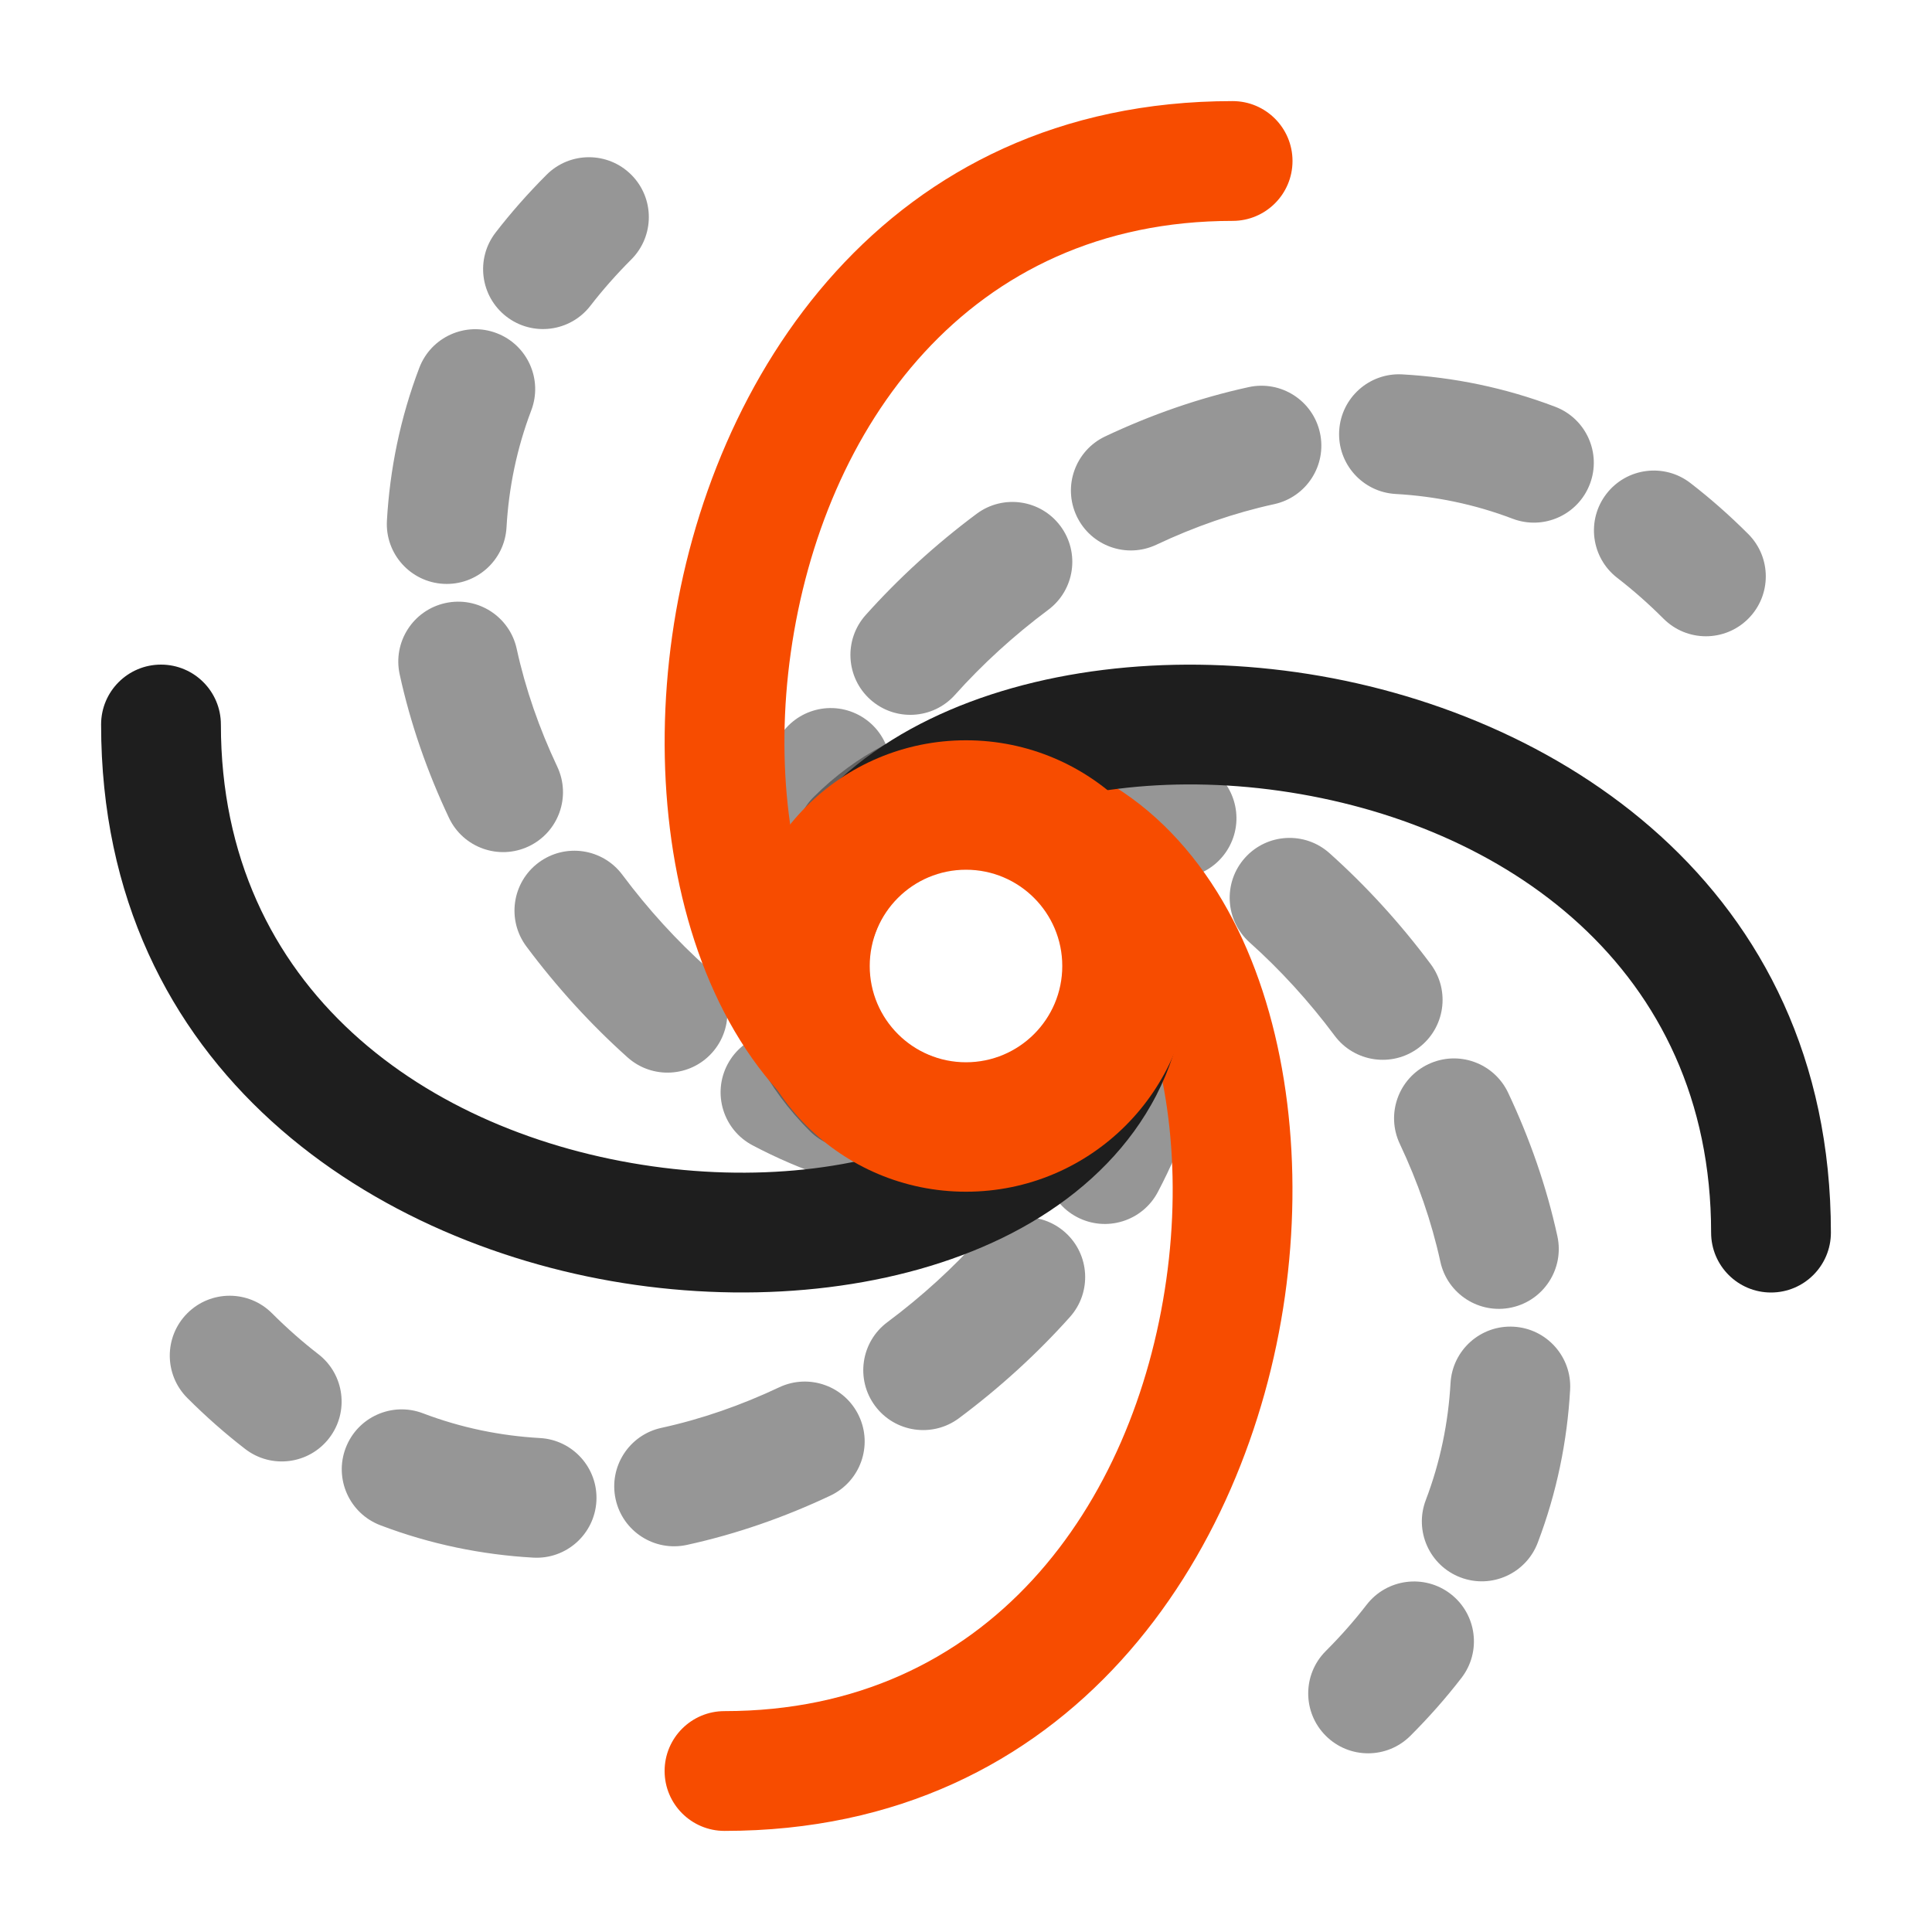
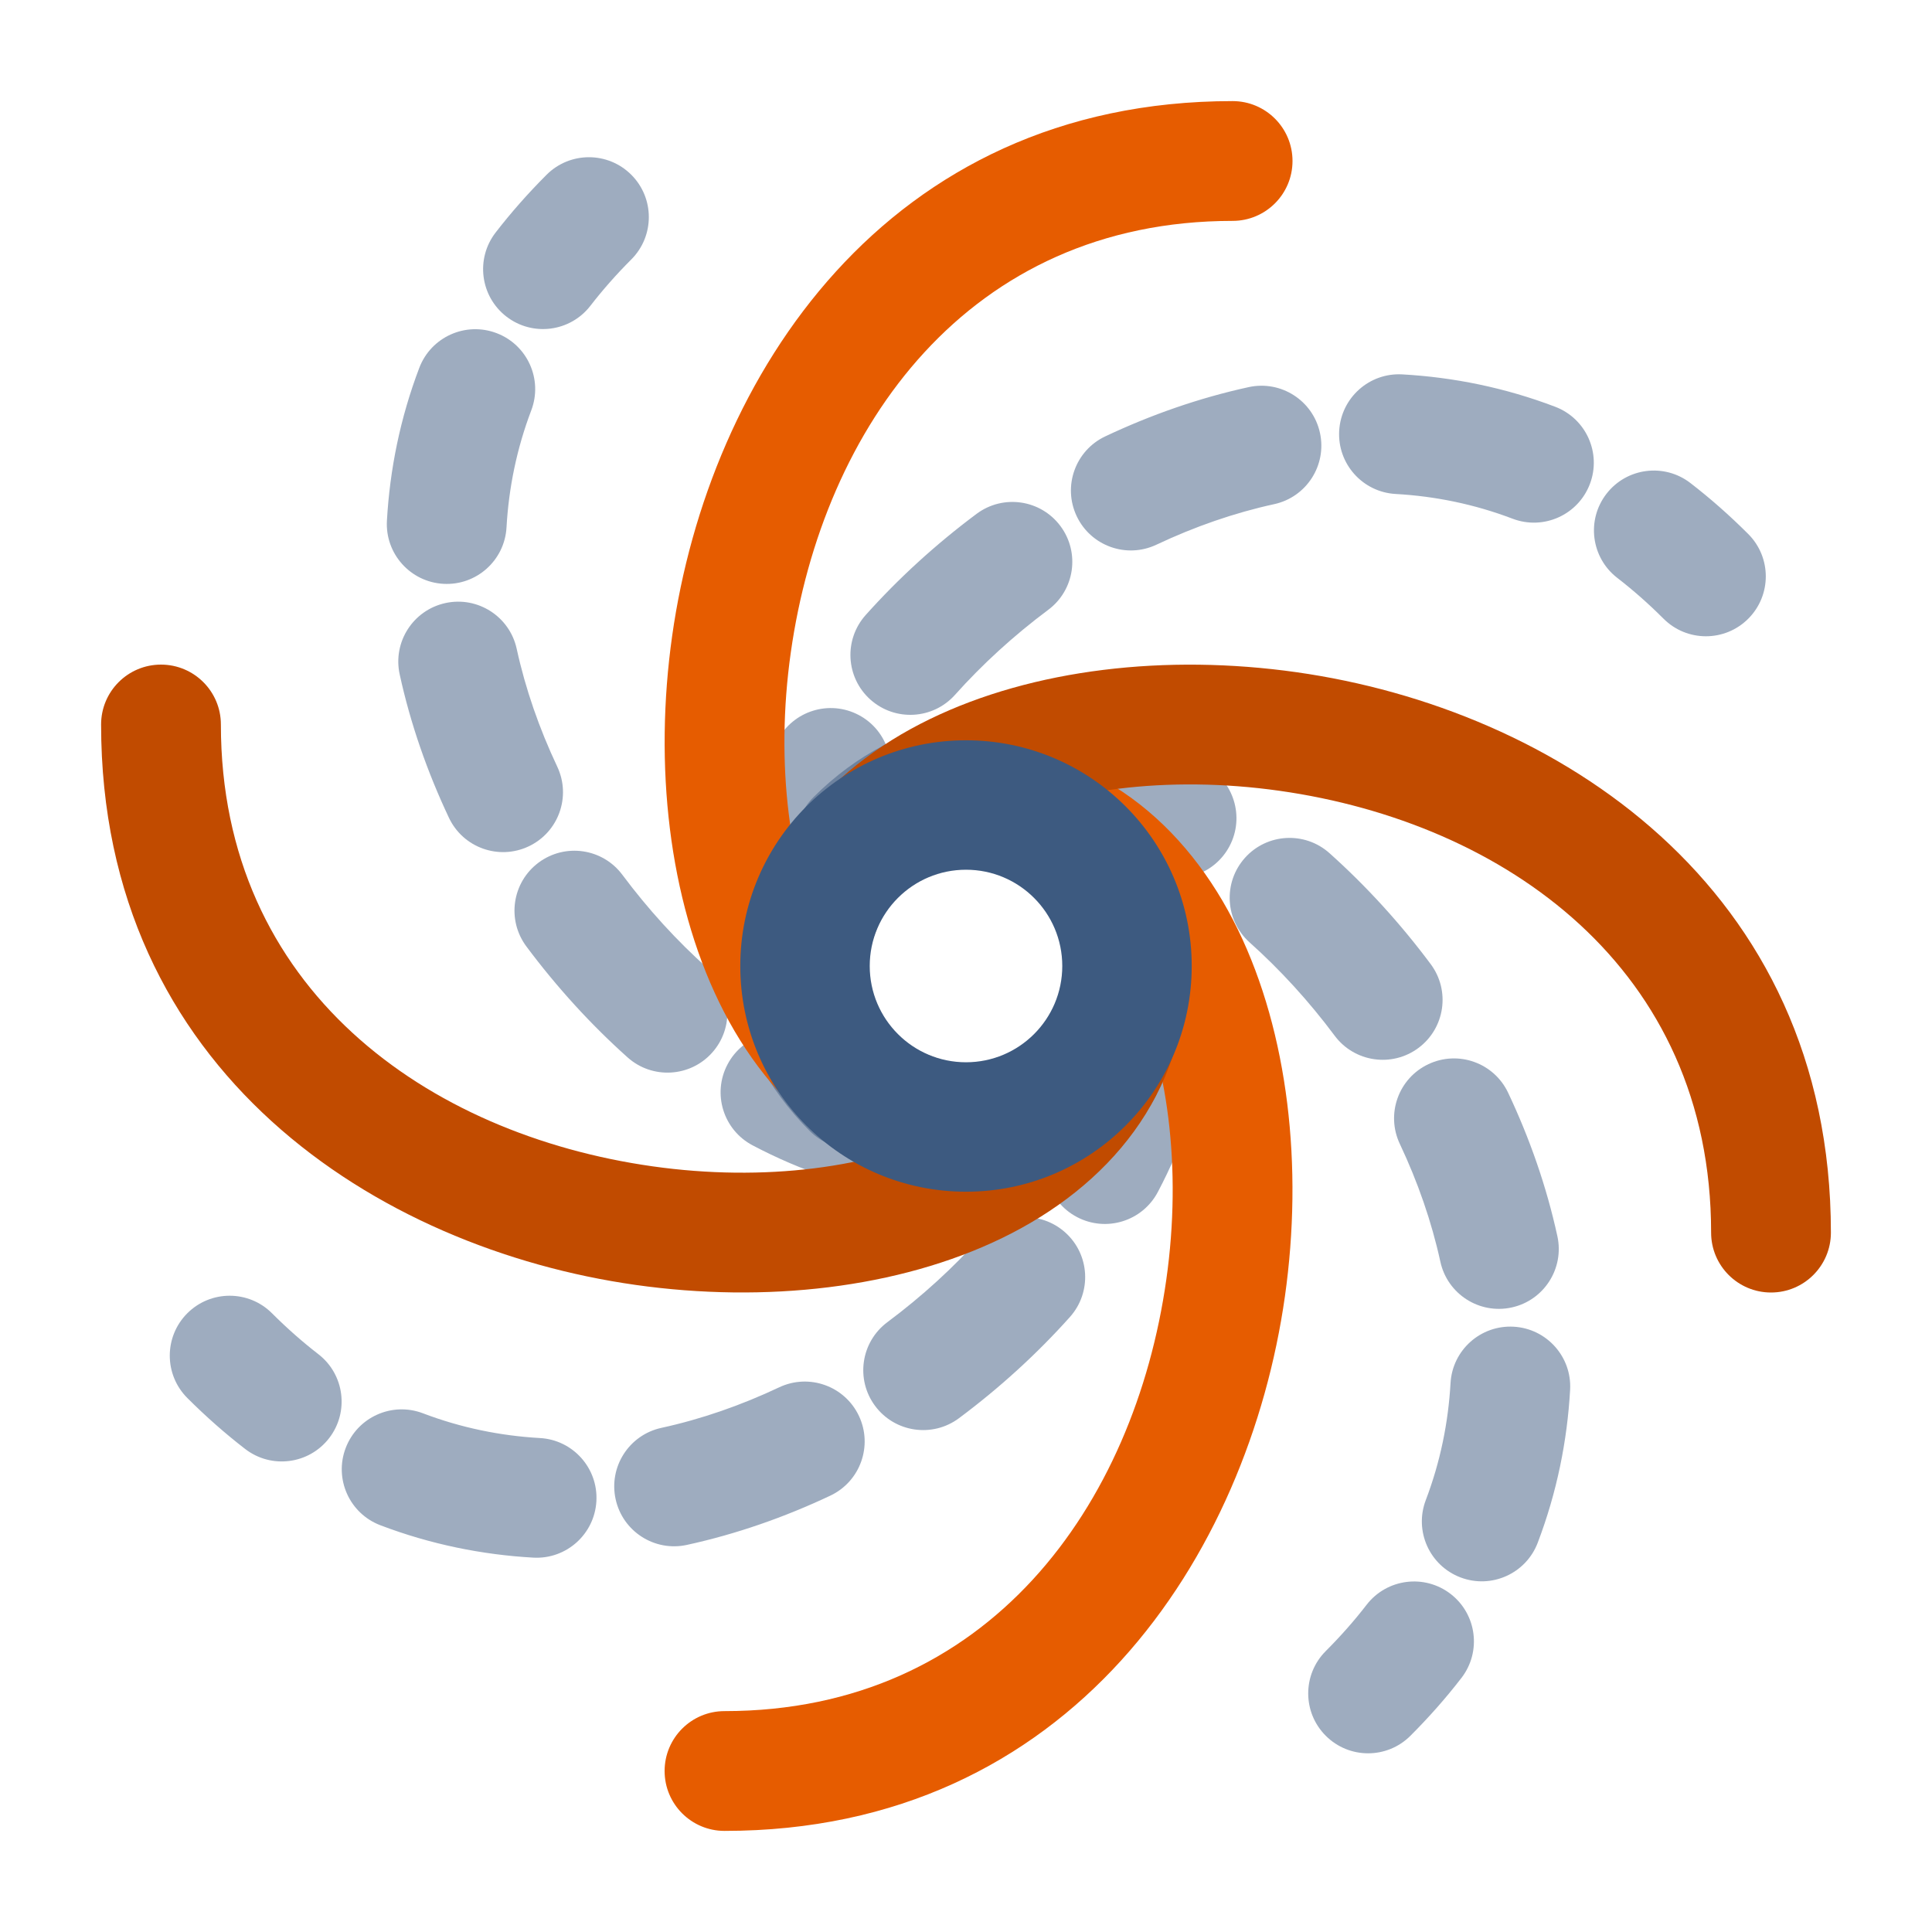
<svg xmlns="http://www.w3.org/2000/svg" width="100" height="100" viewBox="0 0 100 100" fill="none">
-   <path opacity="0.5" fill-rule="evenodd" clip-rule="evenodd" d="M51.049 39.797C51.242 38.096 52.777 36.873 54.478 37.065C57.16 37.369 59.825 38.28 62.343 39.608C63.858 40.406 64.439 42.281 63.641 43.795C62.842 45.31 60.967 45.891 59.453 45.093C57.476 44.051 55.552 43.426 53.781 43.226C52.08 43.033 50.857 41.498 51.049 39.797ZM49.917 39.897C50.709 41.415 50.12 43.287 48.601 44.079C47.873 44.458 47.164 44.971 46.488 45.648C45.277 46.858 43.314 46.858 42.103 45.647C40.893 44.437 40.893 42.474 42.104 41.263C43.211 40.157 44.428 39.262 45.735 38.581C47.253 37.789 49.126 38.379 49.917 39.897ZM64.437 44.403C65.578 43.127 67.538 43.018 68.814 44.159C70.707 45.852 72.476 47.787 74.053 49.903C75.076 51.275 74.793 53.218 73.42 54.241C72.047 55.264 70.105 54.98 69.082 53.608C67.748 51.818 66.258 50.191 64.681 48.781C63.405 47.639 63.296 45.679 64.437 44.403ZM73.934 55.081C75.482 54.35 77.33 55.012 78.061 56.561C79.174 58.919 80.049 61.412 80.61 63.986C80.975 65.658 79.915 67.31 78.242 67.675C76.569 68.04 74.917 66.979 74.553 65.306C74.099 63.228 73.384 61.178 72.454 59.207C71.723 57.659 72.386 55.811 73.934 55.081ZM78.349 68.67C80.059 68.767 81.366 70.231 81.269 71.94C81.119 74.586 80.584 77.245 79.593 79.851C78.984 81.451 77.193 82.255 75.593 81.646C73.993 81.037 73.189 79.246 73.798 77.646C74.552 75.664 74.963 73.633 75.079 71.59C75.176 69.88 76.64 68.573 78.349 68.67ZM75.085 82.503C76.44 83.55 76.69 85.496 75.643 86.851C74.852 87.876 73.973 88.875 73.004 89.843C71.794 91.054 69.831 91.054 68.621 89.843C67.41 88.633 67.41 86.67 68.621 85.459C69.408 84.672 70.111 83.871 70.736 83.062C71.783 81.707 73.73 81.457 75.085 82.503Z" fill="#2D2D2D" />
-   <path opacity="0.5" fill-rule="evenodd" clip-rule="evenodd" d="M32.676 9.046C33.886 10.256 33.886 12.219 32.675 13.43C31.888 14.217 31.185 15.018 30.559 15.827C29.512 17.182 27.566 17.432 26.211 16.386C24.856 15.339 24.606 13.392 25.652 12.037C26.444 11.012 27.323 10.014 28.291 9.045C29.502 7.835 31.465 7.835 32.676 9.046ZM25.703 17.243C27.303 17.851 28.107 19.642 27.498 21.242C26.744 23.225 26.333 25.256 26.217 27.299C26.121 29.008 24.657 30.316 22.947 30.219C21.238 30.122 19.93 28.658 20.027 26.949C20.177 24.303 20.712 21.644 21.703 19.038C22.312 17.438 24.103 16.634 25.703 17.243ZM23.055 31.214C24.727 30.849 26.379 31.91 26.744 33.582C27.198 35.661 27.913 37.711 28.843 39.681C29.574 41.23 28.912 43.077 27.363 43.808C25.815 44.539 23.967 43.876 23.237 42.328C22.123 39.97 21.248 37.477 20.687 34.904C20.322 33.231 21.382 31.579 23.055 31.214ZM27.877 44.648C29.25 43.625 31.192 43.908 32.215 45.281C33.55 47.071 35.039 48.698 36.616 50.109C37.892 51.25 38.001 53.21 36.86 54.486C35.719 55.762 33.759 55.871 32.483 54.73C30.59 53.037 28.821 51.101 27.244 48.986C26.221 47.613 26.505 45.671 27.877 44.648ZM59.192 53.241C60.403 54.451 60.403 56.414 59.192 57.625C58.086 58.732 56.869 59.627 55.562 60.308C54.044 61.1 52.171 60.511 51.38 58.993C50.588 57.475 51.176 55.603 52.695 54.811C53.422 54.432 54.131 53.918 54.808 53.242C56.018 52.031 57.981 52.031 59.192 53.241ZM37.656 55.094C38.455 53.579 40.33 52.998 41.844 53.797C43.821 54.839 45.745 55.464 47.516 55.664C49.217 55.857 50.44 57.392 50.247 59.093C50.055 60.794 48.519 62.017 46.818 61.825C44.137 61.521 41.472 60.609 38.953 59.282C37.438 58.483 36.858 56.608 37.656 55.094Z" fill="#2D2D2D" />
-   <path opacity="0.5" fill-rule="evenodd" clip-rule="evenodd" d="M69.316 22.298C69.413 20.588 70.877 19.281 72.586 19.378C75.232 19.527 77.891 20.062 80.497 21.054C82.097 21.663 82.901 23.453 82.292 25.053C81.683 26.654 79.893 27.457 78.293 26.849C76.31 26.094 74.279 25.683 72.236 25.568C70.527 25.471 69.219 24.007 69.316 22.298ZM68.321 22.405C68.686 24.078 67.626 25.73 65.953 26.095C63.875 26.548 61.825 27.264 59.855 28.194C58.306 28.925 56.459 28.262 55.728 26.714C54.997 25.166 55.659 23.318 57.208 22.587C59.566 21.474 62.059 20.598 64.632 20.037C66.305 19.672 67.957 20.732 68.321 22.405ZM83.149 25.561C84.195 24.206 86.142 23.956 87.497 25.003C88.522 25.794 89.521 26.673 90.489 27.641C91.7 28.852 91.7 30.815 90.489 32.025C89.279 33.236 87.316 33.236 86.105 32.025C85.318 31.238 84.517 30.535 83.708 29.91C82.353 28.863 82.103 26.916 83.149 25.561ZM54.888 27.228C55.911 28.601 55.628 30.543 54.255 31.566C52.466 32.9 50.839 34.39 49.429 35.967C48.287 37.243 46.328 37.352 45.051 36.211C43.775 35.07 43.666 33.11 44.807 31.834C46.5 29.941 48.435 28.172 50.55 26.595C51.923 25.572 53.865 25.855 54.888 27.228ZM44.444 37.007C45.958 37.805 46.539 39.68 45.741 41.195C44.699 43.172 44.075 45.096 43.874 46.866C43.681 48.568 42.146 49.791 40.445 49.598C38.744 49.405 37.521 47.87 37.713 46.169C38.017 43.488 38.929 40.823 40.256 38.304C41.054 36.789 42.929 36.209 44.444 37.007ZM40.545 50.73C42.063 49.938 43.935 50.527 44.727 52.045C45.107 52.772 45.62 53.481 46.297 54.157C47.508 55.368 47.508 57.33 46.298 58.541C45.088 59.752 43.125 59.753 41.914 58.543C40.807 57.436 39.912 56.219 39.23 54.912C38.438 53.394 39.027 51.522 40.545 50.73Z" fill="#2D2D2D" />
-   <path opacity="0.5" fill-rule="evenodd" clip-rule="evenodd" d="M53.891 41.458C55.102 40.247 57.065 40.247 58.275 41.458C59.382 42.565 60.277 43.782 60.958 45.089C61.75 46.607 61.161 48.48 59.642 49.271C58.124 50.062 56.252 49.473 55.461 47.955C55.081 47.228 54.568 46.519 53.891 45.842C52.681 44.631 52.681 42.669 53.891 41.458ZM59.742 50.403C61.443 50.596 62.666 52.131 62.474 53.832C62.17 56.514 61.258 59.179 59.93 61.697C59.132 63.212 57.257 63.792 55.743 62.994C54.228 62.196 53.647 60.321 54.446 58.806C55.488 56.829 56.112 54.905 56.313 53.135C56.506 51.433 58.041 50.21 59.742 50.403ZM55.135 63.79C56.411 64.931 56.52 66.891 55.379 68.168C53.686 70.061 51.751 71.83 49.636 73.406C48.263 74.429 46.321 74.146 45.297 72.773C44.274 71.4 44.558 69.458 45.931 68.435C47.72 67.101 49.348 65.611 50.758 64.035C51.899 62.758 53.859 62.649 55.135 63.79ZM9.695 67.975C10.906 66.764 12.869 66.764 14.079 67.975C14.867 68.762 15.667 69.465 16.477 70.091C17.832 71.137 18.082 73.084 17.036 74.439C15.989 75.794 14.043 76.044 12.688 74.997C11.662 74.206 10.664 73.327 9.695 72.359C8.485 71.148 8.485 69.185 9.695 67.975ZM44.458 73.287C45.189 74.835 44.526 76.683 42.978 77.414C40.62 78.527 38.126 79.403 35.553 79.964C33.88 80.329 32.229 79.268 31.864 77.596C31.499 75.923 32.559 74.271 34.232 73.906C36.311 73.453 38.361 72.737 40.331 71.807C41.879 71.076 43.727 71.739 44.458 73.287ZM17.893 74.947C18.502 73.347 20.292 72.543 21.892 73.152C23.875 73.906 25.906 74.317 27.949 74.433C29.659 74.529 30.966 75.994 30.869 77.703C30.772 79.412 29.308 80.72 27.599 80.623C24.953 80.473 22.294 79.938 19.688 78.947C18.087 78.338 17.284 76.547 17.893 74.947Z" fill="#2D2D2D" />
-   <path fill-rule="evenodd" clip-rule="evenodd" d="M58.501 50.834C56.589 46.9 53.708 44.767 50 44.767C48.288 44.767 46.9 43.379 46.9 41.667C46.9 39.955 48.288 38.567 50 38.567C56.708 38.567 61.432 42.683 64.077 48.124C66.684 53.487 67.458 60.387 66.507 67.102C64.614 80.465 55.465 94.767 37.5 94.767C35.788 94.767 34.4 93.379 34.4 91.667C34.4 89.955 35.788 88.567 37.5 88.567C51.201 88.567 58.72 77.868 60.368 66.232C61.188 60.446 60.451 54.847 58.501 50.834Z" fill="#F74C00" />
-   <path fill-rule="evenodd" clip-rule="evenodd" d="M42.799 49.166C44.712 53.1 47.592 55.233 51.3 55.233C53.012 55.233 54.4 56.621 54.4 58.333C54.4 60.045 53.012 61.433 51.3 61.433C44.592 61.433 39.868 57.317 37.223 51.876C34.616 46.513 33.842 39.613 34.793 32.898C36.686 19.535 45.834 5.233 63.8 5.233C65.512 5.233 66.9 6.621 66.9 8.333C66.9 10.045 65.512 11.433 63.8 11.433C50.099 11.433 42.58 22.132 40.932 33.768C40.112 39.554 40.849 45.153 42.799 49.166Z" fill="#F74C00" />
-   <path fill-rule="evenodd" clip-rule="evenodd" d="M50.834 42.799C46.9 44.712 44.767 47.592 44.767 51.3C44.767 53.012 43.379 54.4 41.667 54.4C39.955 54.4 38.567 53.012 38.567 51.3C38.567 44.592 42.683 39.868 48.124 37.223C53.487 34.616 60.387 33.842 67.102 34.793C80.465 36.686 94.767 45.834 94.767 63.8C94.767 65.512 93.379 66.9 91.667 66.9C89.955 66.9 88.567 65.512 88.567 63.8C88.567 50.099 77.868 42.58 66.232 40.932C60.446 40.112 54.847 40.849 50.834 42.799Z" fill="#1E1E1E" />
-   <path fill-rule="evenodd" clip-rule="evenodd" d="M8.333 34.4C10.045 34.4 11.433 35.788 11.433 37.5C11.433 51.201 22.132 58.72 33.768 60.368C39.554 61.188 45.153 60.451 49.166 58.501C53.1 56.589 55.233 53.708 55.233 50C55.233 48.288 56.621 46.9 58.333 46.9C60.045 46.9 61.433 48.288 61.433 50C61.433 56.708 57.317 61.432 51.876 64.077C46.513 66.684 39.613 67.458 32.898 66.507C19.535 64.614 5.233 55.465 5.233 37.5C5.233 35.788 6.621 34.4 8.333 34.4Z" fill="#1E1E1E" />
-   <path fill-rule="evenodd" clip-rule="evenodd" d="M50 45.017C47.248 45.017 45.017 47.248 45.017 50C45.017 52.752 47.248 54.983 50 54.983C52.752 54.983 54.983 52.752 54.983 50C54.983 47.248 52.752 45.017 50 45.017ZM38.317 50C38.317 43.547 43.547 38.317 50 38.317C56.453 38.317 61.683 43.547 61.683 50C61.683 56.453 56.453 61.683 50 61.683C43.547 61.683 38.317 56.453 38.317 50Z" fill="#F74C00" />
+   <path opacity="0.5" fill-rule="evenodd" clip-rule="evenodd" d="M51.049 39.797C51.242 38.096 52.777 36.873 54.478 37.065C57.16 37.369 59.825 38.28 62.343 39.608C63.858 40.406 64.439 42.281 63.641 43.795C62.842 45.31 60.967 45.891 59.453 45.093C57.476 44.051 55.552 43.426 53.781 43.226C52.08 43.033 50.857 41.498 51.049 39.797ZM49.917 39.897C50.709 41.415 50.12 43.287 48.601 44.079C47.873 44.458 47.164 44.971 46.488 45.648C45.277 46.858 43.314 46.858 42.103 45.647C40.893 44.437 40.893 42.474 42.104 41.263C43.211 40.157 44.428 39.262 45.735 38.581C47.253 37.789 49.126 38.379 49.917 39.897ZM64.437 44.403C65.578 43.127 67.538 43.018 68.814 44.159C70.707 45.852 72.476 47.787 74.053 49.903C75.076 51.275 74.793 53.218 73.42 54.241C72.047 55.264 70.105 54.98 69.082 53.608C67.748 51.818 66.258 50.191 64.681 48.781C63.405 47.639 63.296 45.679 64.437 44.403ZM73.934 55.081C75.482 54.35 77.33 55.012 78.061 56.561C79.174 58.919 80.049 61.412 80.61 63.986C80.975 65.658 79.915 67.31 78.242 67.675C76.569 68.04 74.917 66.979 74.553 65.306C74.099 63.228 73.384 61.178 72.454 59.207C71.723 57.659 72.386 55.811 73.934 55.081ZM78.349 68.67C80.059 68.767 81.366 70.231 81.269 71.94C81.119 74.586 80.584 77.245 79.593 79.851C78.984 81.451 77.193 82.255 75.593 81.646C73.993 81.037 73.189 79.246 73.798 77.646C74.552 75.664 74.963 73.633 75.079 71.59C75.176 69.88 76.64 68.573 78.349 68.67ZM75.085 82.503C76.44 83.55 76.69 85.496 75.643 86.851C74.852 87.876 73.973 88.875 73.004 89.843C71.794 91.054 69.831 91.054 68.621 89.843C67.41 88.633 67.41 86.67 68.621 85.459C69.408 84.672 70.111 83.871 70.736 83.062C71.783 81.707 73.73 81.457 75.085 82.503Z" fill="#3D5A80" />
+   <path opacity="0.5" fill-rule="evenodd" clip-rule="evenodd" d="M32.676 9.046C33.886 10.256 33.886 12.219 32.675 13.43C31.888 14.217 31.185 15.018 30.559 15.827C29.512 17.182 27.566 17.432 26.211 16.386C24.856 15.339 24.606 13.392 25.652 12.037C26.444 11.012 27.323 10.014 28.291 9.045C29.502 7.835 31.465 7.835 32.676 9.046ZM25.703 17.243C27.303 17.851 28.107 19.642 27.498 21.242C26.744 23.225 26.333 25.256 26.217 27.299C26.121 29.008 24.657 30.316 22.947 30.219C21.238 30.122 19.93 28.658 20.027 26.949C20.177 24.303 20.712 21.644 21.703 19.038C22.312 17.438 24.103 16.634 25.703 17.243ZM23.055 31.214C24.727 30.849 26.379 31.91 26.744 33.582C27.198 35.661 27.913 37.711 28.843 39.681C29.574 41.23 28.912 43.077 27.363 43.808C25.815 44.539 23.967 43.876 23.237 42.328C22.123 39.97 21.248 37.477 20.687 34.904C20.322 33.231 21.382 31.579 23.055 31.214ZM27.877 44.648C29.25 43.625 31.192 43.908 32.215 45.281C33.55 47.071 35.039 48.698 36.616 50.109C37.892 51.25 38.001 53.21 36.86 54.486C35.719 55.762 33.759 55.871 32.483 54.73C30.59 53.037 28.821 51.101 27.244 48.986C26.221 47.613 26.505 45.671 27.877 44.648ZM59.192 53.241C60.403 54.451 60.403 56.414 59.192 57.625C58.086 58.732 56.869 59.627 55.562 60.308C54.044 61.1 52.171 60.511 51.38 58.993C50.588 57.475 51.176 55.603 52.695 54.811C53.422 54.432 54.131 53.918 54.808 53.242C56.018 52.031 57.981 52.031 59.192 53.241ZM37.656 55.094C38.455 53.579 40.33 52.998 41.844 53.797C43.821 54.839 45.745 55.464 47.516 55.664C49.217 55.857 50.44 57.392 50.247 59.093C50.055 60.794 48.519 62.017 46.818 61.825C44.137 61.521 41.472 60.609 38.953 59.282C37.438 58.483 36.858 56.608 37.656 55.094Z" fill="#3D5A80" />
+   <path opacity="0.5" fill-rule="evenodd" clip-rule="evenodd" d="M69.316 22.298C69.413 20.588 70.877 19.281 72.586 19.378C75.232 19.527 77.891 20.062 80.497 21.054C82.097 21.663 82.901 23.453 82.292 25.053C81.683 26.654 79.893 27.457 78.293 26.849C76.31 26.094 74.279 25.683 72.236 25.568C70.527 25.471 69.219 24.007 69.316 22.298ZM68.321 22.405C68.686 24.078 67.626 25.73 65.953 26.095C63.875 26.548 61.825 27.264 59.855 28.194C58.306 28.925 56.459 28.262 55.728 26.714C54.997 25.166 55.659 23.318 57.208 22.587C59.566 21.474 62.059 20.598 64.632 20.037C66.305 19.672 67.957 20.732 68.321 22.405ZM83.149 25.561C84.195 24.206 86.142 23.956 87.497 25.003C88.522 25.794 89.521 26.673 90.489 27.641C91.7 28.852 91.7 30.815 90.489 32.025C89.279 33.236 87.316 33.236 86.105 32.025C85.318 31.238 84.517 30.535 83.708 29.91C82.353 28.863 82.103 26.916 83.149 25.561ZM54.888 27.228C55.911 28.601 55.628 30.543 54.255 31.566C52.466 32.9 50.839 34.39 49.429 35.967C48.287 37.243 46.328 37.352 45.051 36.211C43.775 35.07 43.666 33.11 44.807 31.834C46.5 29.941 48.435 28.172 50.55 26.595C51.923 25.572 53.865 25.855 54.888 27.228ZM44.444 37.007C45.958 37.805 46.539 39.68 45.741 41.195C44.699 43.172 44.075 45.096 43.874 46.866C43.681 48.568 42.146 49.791 40.445 49.598C38.744 49.405 37.521 47.87 37.713 46.169C38.017 43.488 38.929 40.823 40.256 38.304C41.054 36.789 42.929 36.209 44.444 37.007ZM40.545 50.73C42.063 49.938 43.935 50.527 44.727 52.045C45.107 52.772 45.62 53.481 46.297 54.157C47.508 55.368 47.508 57.33 46.298 58.541C45.088 59.752 43.125 59.753 41.914 58.543C40.807 57.436 39.912 56.219 39.23 54.912C38.438 53.394 39.027 51.522 40.545 50.73Z" fill="#3D5A80" />
+   <path opacity="0.5" fill-rule="evenodd" clip-rule="evenodd" d="M53.891 41.458C55.102 40.247 57.065 40.247 58.275 41.458C59.382 42.565 60.277 43.782 60.958 45.089C61.75 46.607 61.161 48.48 59.642 49.271C58.124 50.062 56.252 49.473 55.461 47.955C55.081 47.228 54.568 46.519 53.891 45.842C52.681 44.631 52.681 42.669 53.891 41.458ZM59.742 50.403C61.443 50.596 62.666 52.131 62.474 53.832C62.17 56.514 61.258 59.179 59.93 61.697C59.132 63.212 57.257 63.792 55.743 62.994C54.228 62.196 53.647 60.321 54.446 58.806C55.488 56.829 56.112 54.905 56.313 53.135C56.506 51.433 58.041 50.21 59.742 50.403ZM55.135 63.79C56.411 64.931 56.52 66.891 55.379 68.168C53.686 70.061 51.751 71.83 49.636 73.406C48.263 74.429 46.321 74.146 45.297 72.773C44.274 71.4 44.558 69.458 45.931 68.435C47.72 67.101 49.348 65.611 50.758 64.035C51.899 62.758 53.859 62.649 55.135 63.79ZM9.695 67.975C10.906 66.764 12.869 66.764 14.079 67.975C14.867 68.762 15.667 69.465 16.477 70.091C17.832 71.137 18.082 73.084 17.036 74.439C15.989 75.794 14.043 76.044 12.688 74.997C11.662 74.206 10.664 73.327 9.695 72.359C8.485 71.148 8.485 69.185 9.695 67.975ZM44.458 73.287C45.189 74.835 44.526 76.683 42.978 77.414C40.62 78.527 38.126 79.403 35.553 79.964C33.88 80.329 32.229 79.268 31.864 77.596C31.499 75.923 32.559 74.271 34.232 73.906C36.311 73.453 38.361 72.737 40.331 71.807C41.879 71.076 43.727 71.739 44.458 73.287ZM17.893 74.947C18.502 73.347 20.292 72.543 21.892 73.152C23.875 73.906 25.906 74.317 27.949 74.433C29.659 74.529 30.966 75.994 30.869 77.703C30.772 79.412 29.308 80.72 27.599 80.623C24.953 80.473 22.294 79.938 19.688 78.947C18.087 78.338 17.284 76.547 17.893 74.947Z" fill="#3D5A80" />
+   <path fill-rule="evenodd" clip-rule="evenodd" d="M58.501 50.834C56.589 46.9 53.708 44.767 50 44.767C48.288 44.767 46.9 43.379 46.9 41.667C46.9 39.955 48.288 38.567 50 38.567C56.708 38.567 61.432 42.683 64.077 48.124C66.684 53.487 67.458 60.387 66.507 67.102C64.614 80.465 55.465 94.767 37.5 94.767C35.788 94.767 34.4 93.379 34.4 91.667C34.4 89.955 35.788 88.567 37.5 88.567C51.201 88.567 58.72 77.868 60.368 66.232C61.188 60.446 60.451 54.847 58.501 50.834Z" fill="#e65c00" />
+   <path fill-rule="evenodd" clip-rule="evenodd" d="M42.799 49.166C44.712 53.1 47.592 55.233 51.3 55.233C53.012 55.233 54.4 56.621 54.4 58.333C54.4 60.045 53.012 61.433 51.3 61.433C44.592 61.433 39.868 57.317 37.223 51.876C34.616 46.513 33.842 39.613 34.793 32.898C36.686 19.535 45.834 5.233 63.8 5.233C65.512 5.233 66.9 6.621 66.9 8.333C66.9 10.045 65.512 11.433 63.8 11.433C50.099 11.433 42.58 22.132 40.932 33.768C40.112 39.554 40.849 45.153 42.799 49.166Z" fill="#e65c00" />
+   <path fill-rule="evenodd" clip-rule="evenodd" d="M50.834 42.799C46.9 44.712 44.767 47.592 44.767 51.3C44.767 53.012 43.379 54.4 41.667 54.4C39.955 54.4 38.567 53.012 38.567 51.3C38.567 44.592 42.683 39.868 48.124 37.223C53.487 34.616 60.387 33.842 67.102 34.793C80.465 36.686 94.767 45.834 94.767 63.8C94.767 65.512 93.379 66.9 91.667 66.9C89.955 66.9 88.567 65.512 88.567 63.8C88.567 50.099 77.868 42.58 66.232 40.932C60.446 40.112 54.847 40.849 50.834 42.799Z" fill="#c14b00" />
+   <path fill-rule="evenodd" clip-rule="evenodd" d="M8.333 34.4C10.045 34.4 11.433 35.788 11.433 37.5C11.433 51.201 22.132 58.72 33.768 60.368C39.554 61.188 45.153 60.451 49.166 58.501C53.1 56.589 55.233 53.708 55.233 50C55.233 48.288 56.621 46.9 58.333 46.9C60.045 46.9 61.433 48.288 61.433 50C61.433 56.708 57.317 61.432 51.876 64.077C46.513 66.684 39.613 67.458 32.898 66.507C19.535 64.614 5.233 55.465 5.233 37.5C5.233 35.788 6.621 34.4 8.333 34.4Z" fill="#c14b00" />
+   <path fill-rule="evenodd" clip-rule="evenodd" d="M50 45.017C47.248 45.017 45.017 47.248 45.017 50C45.017 52.752 47.248 54.983 50 54.983C52.752 54.983 54.983 52.752 54.983 50C54.983 47.248 52.752 45.017 50 45.017ZM38.317 50C38.317 43.547 43.547 38.317 50 38.317C56.453 38.317 61.683 43.547 61.683 50C61.683 56.453 56.453 61.683 50 61.683C43.547 61.683 38.317 56.453 38.317 50Z" fill="#3D5A80" />
</svg>
